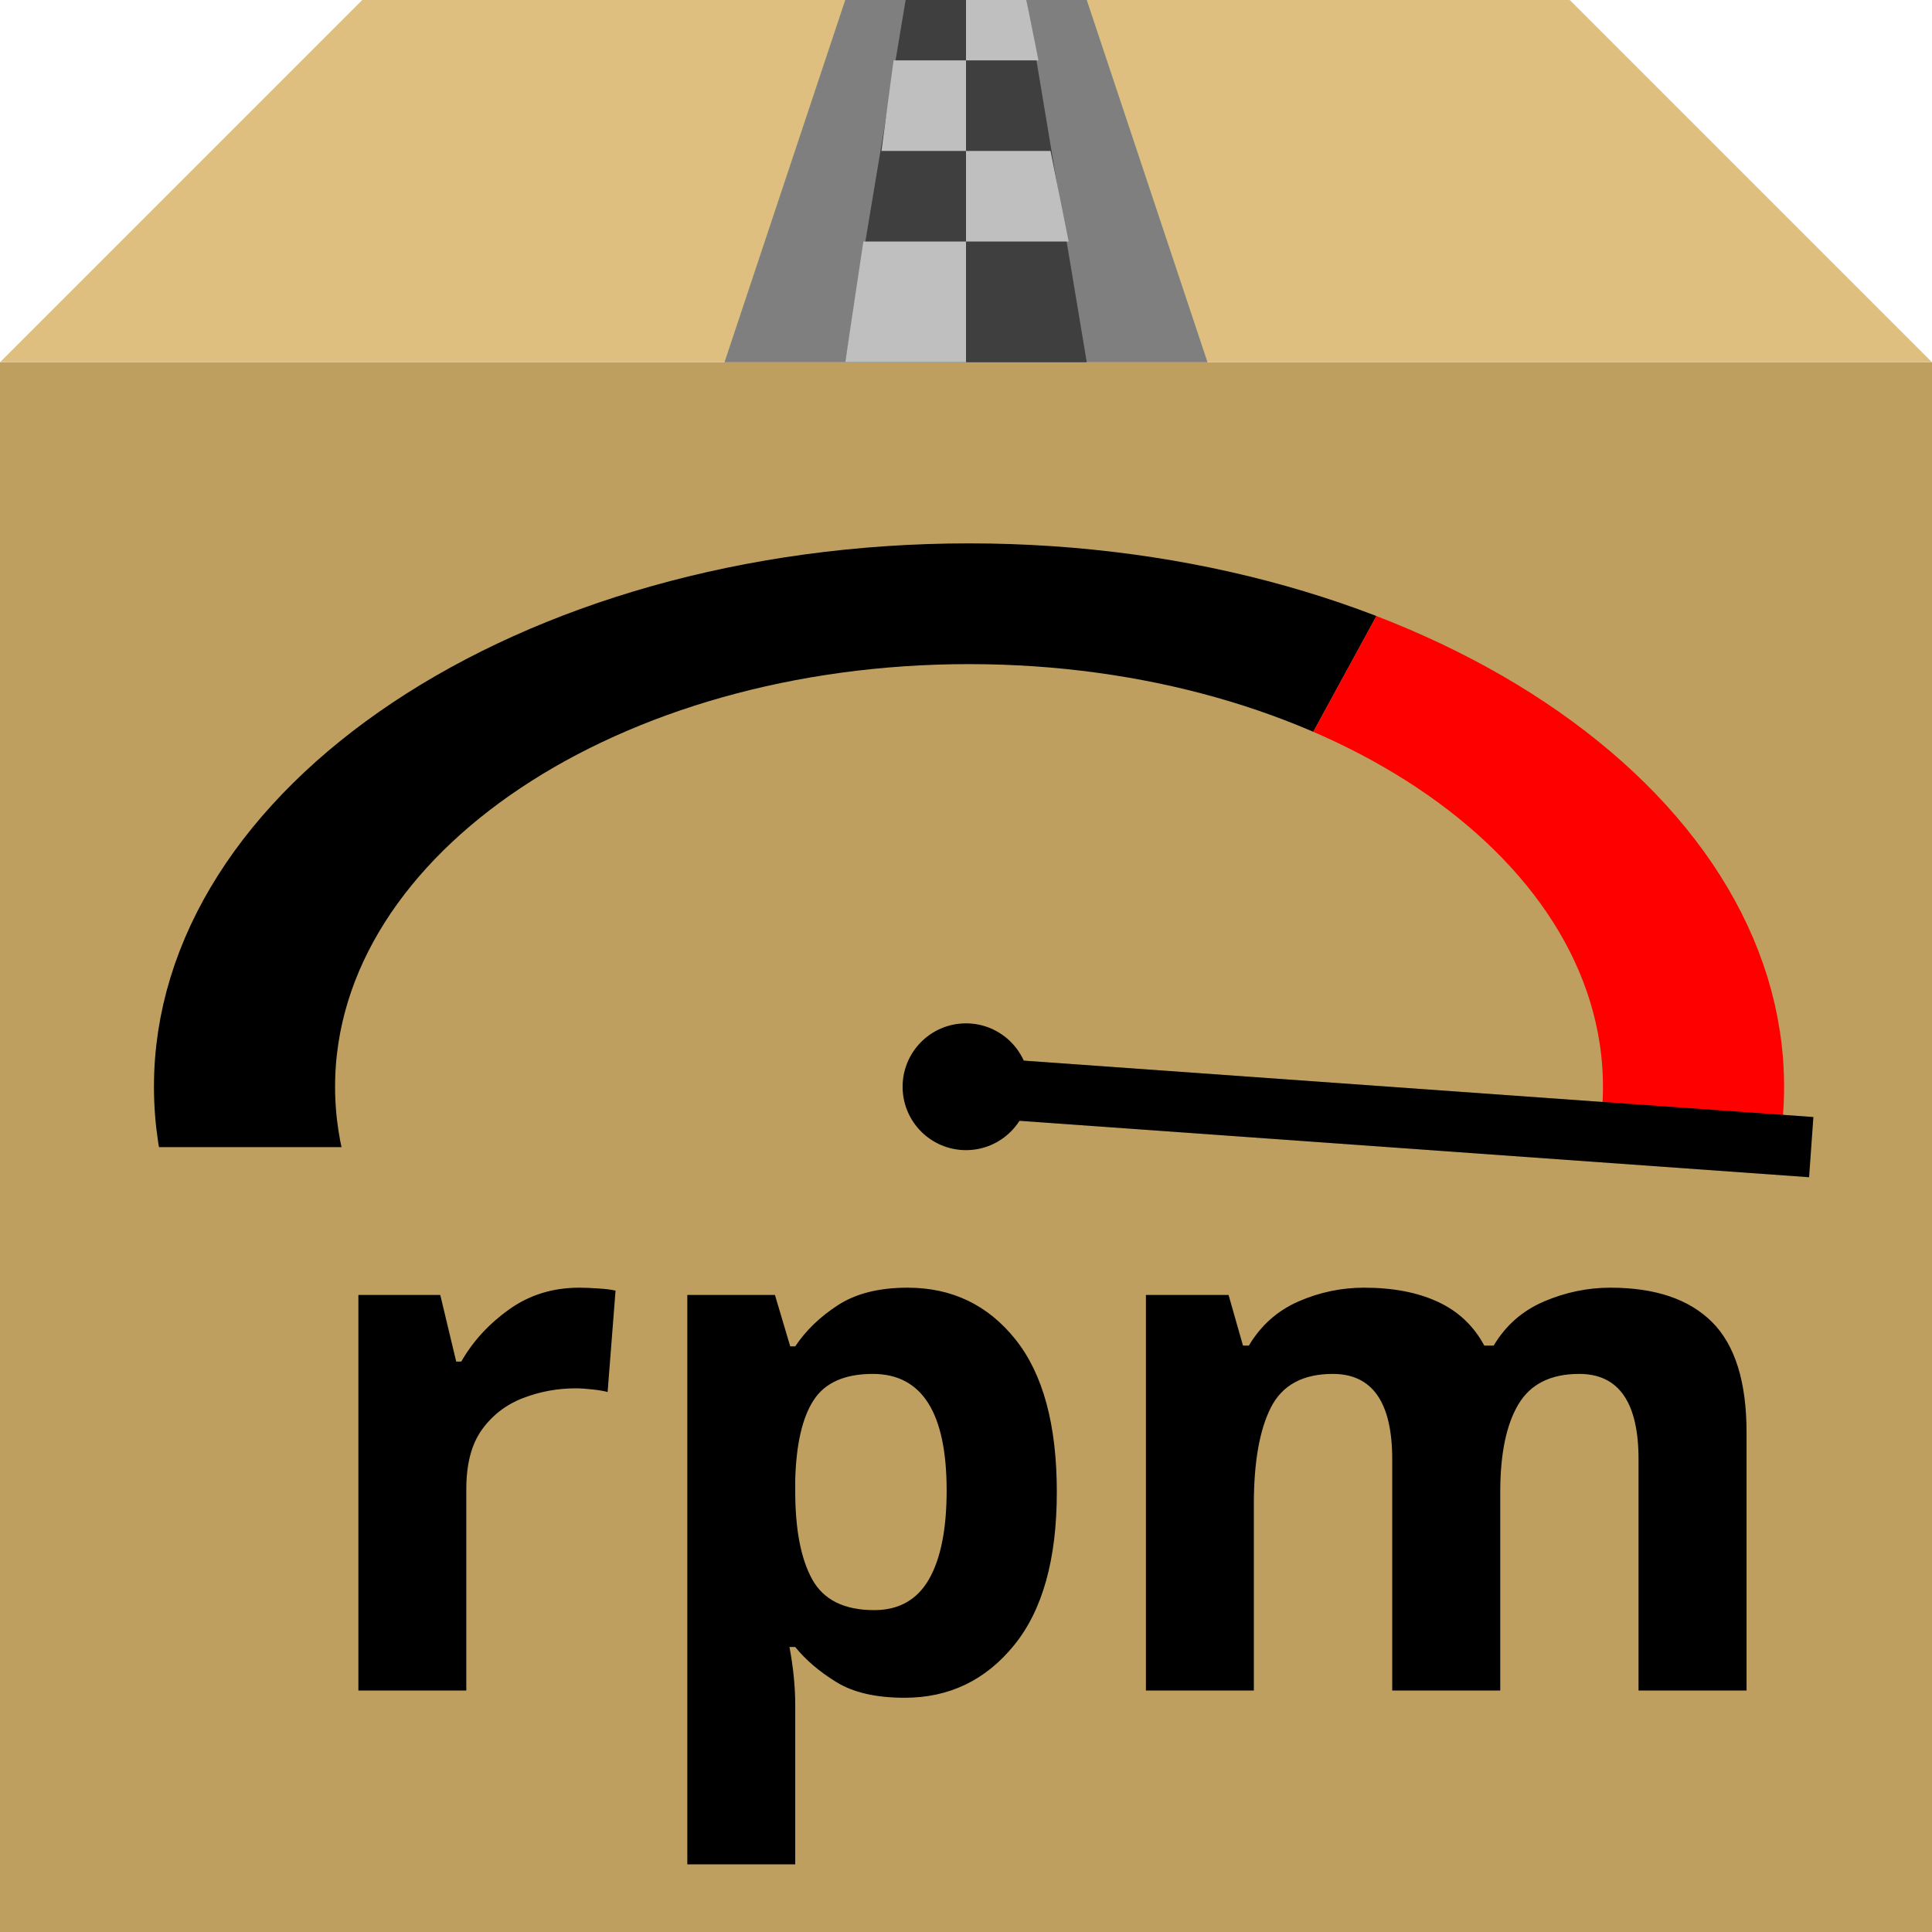
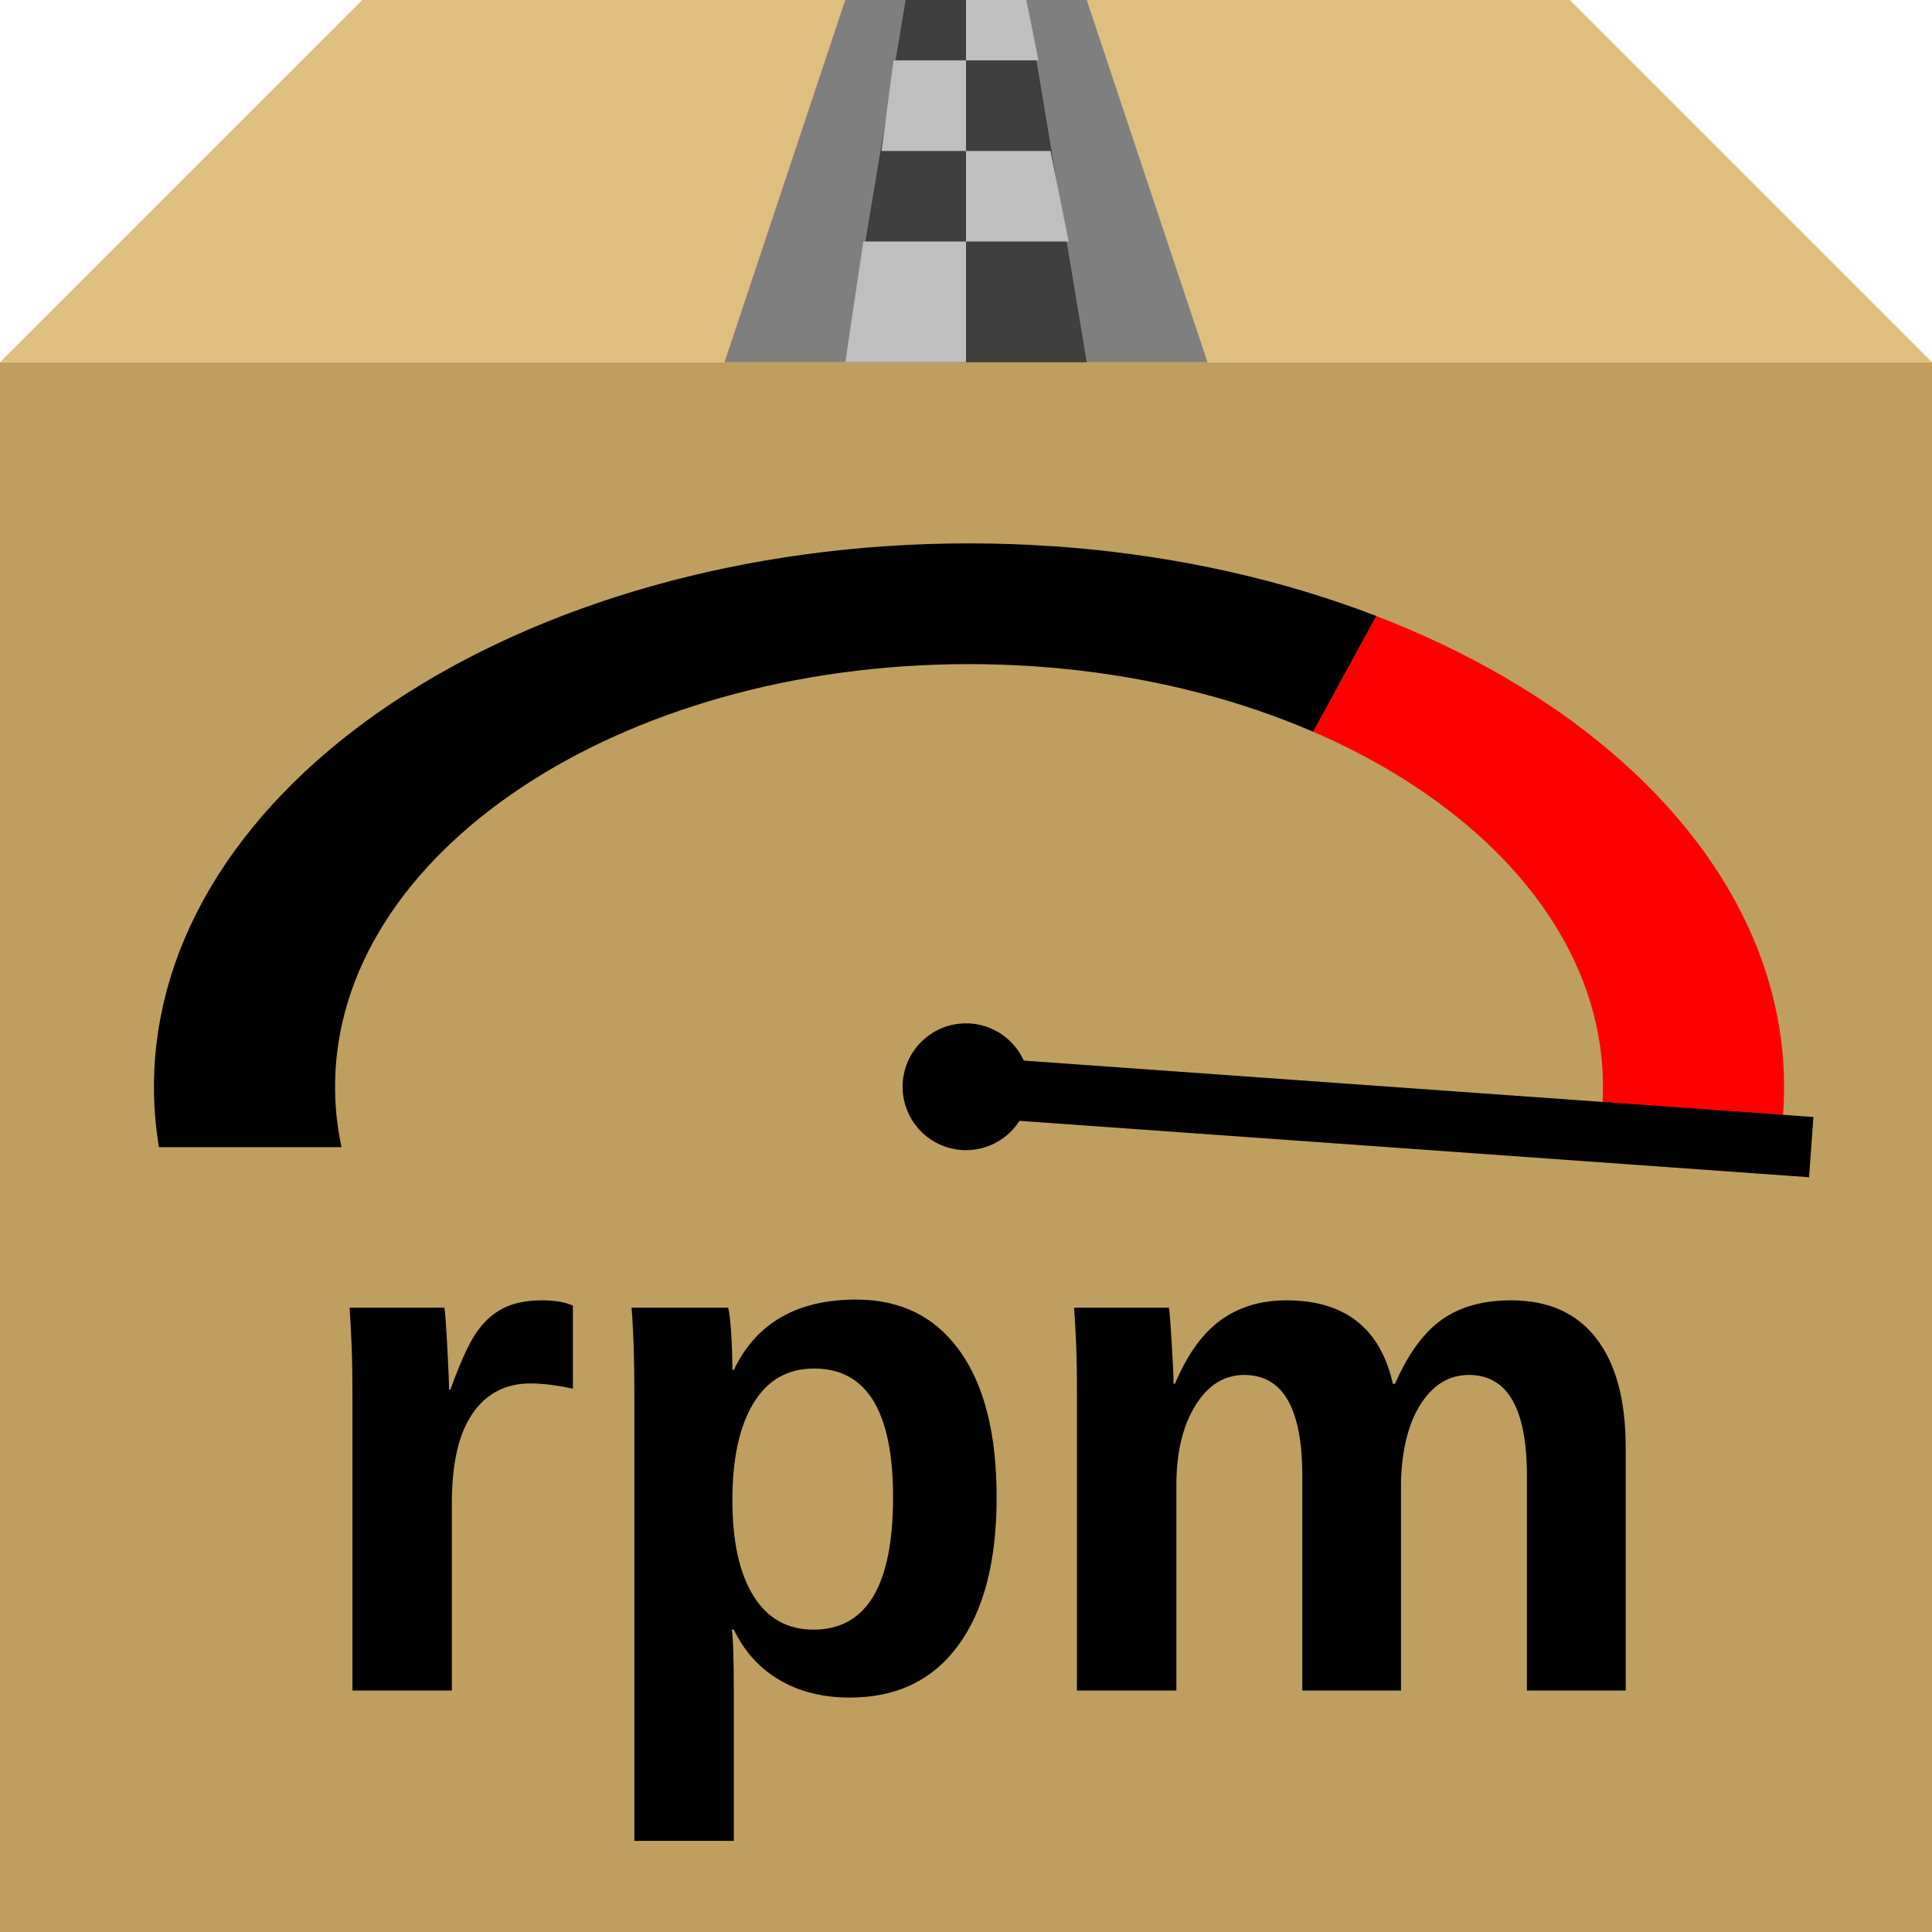
<svg xmlns="http://www.w3.org/2000/svg" version="1.1" width="320" height="320">
  <defs>
    <clipPath id="clip-black">
      <polygon points="0,0 0,190 120,190 160,80" />
    </clipPath>
    <clipPath id="clip-red">
      <polygon points="320,0 320,190 120,190 160,80" />
    </clipPath>
  </defs>
  <rect x="0" y="60" width="320" height="260" fill="#bf9f5f" />
  <polygon points="60,0 260,0 320,60 0,60" fill="#dfbf7f" />
  <polygon points="140,0 180,0 200,60 120,60" fill="#7f7f7f" />
  <polygon points="150,0 170,0 180,60 140,60" fill="#3f3f3f" />
  <polygon points="160,0 170,0 172,10 148,10 146,25 174,25 177,40 143,40 140,60 160,60" fill="#bfbfbf" />
  <g stroke="#000">
    <g fill="none" stroke-width="20" transform="scale(1.5 1)">
      <circle cx="107" cy="180" r="80" clip-path="url(#clip-black)" />
      <circle cx="107" cy="180" r="80" stroke="#f00" clip-path="url(#clip-red)" />
    </g>
    <circle cx="160" cy="180" r="10" />
    <line x1="160" y1="180" x2="300" y2="190" stroke-width="10" />
  </g>
-   <text x="50" y="280" font-family="Trebuchet MS" font-size="120" font-weight="bold" fill="#000">rpm</text>
+   <text x="50" y="280" font-family="Arial" font-size="120" font-weight="bold" fill="#000">rpm</text>
</svg>
